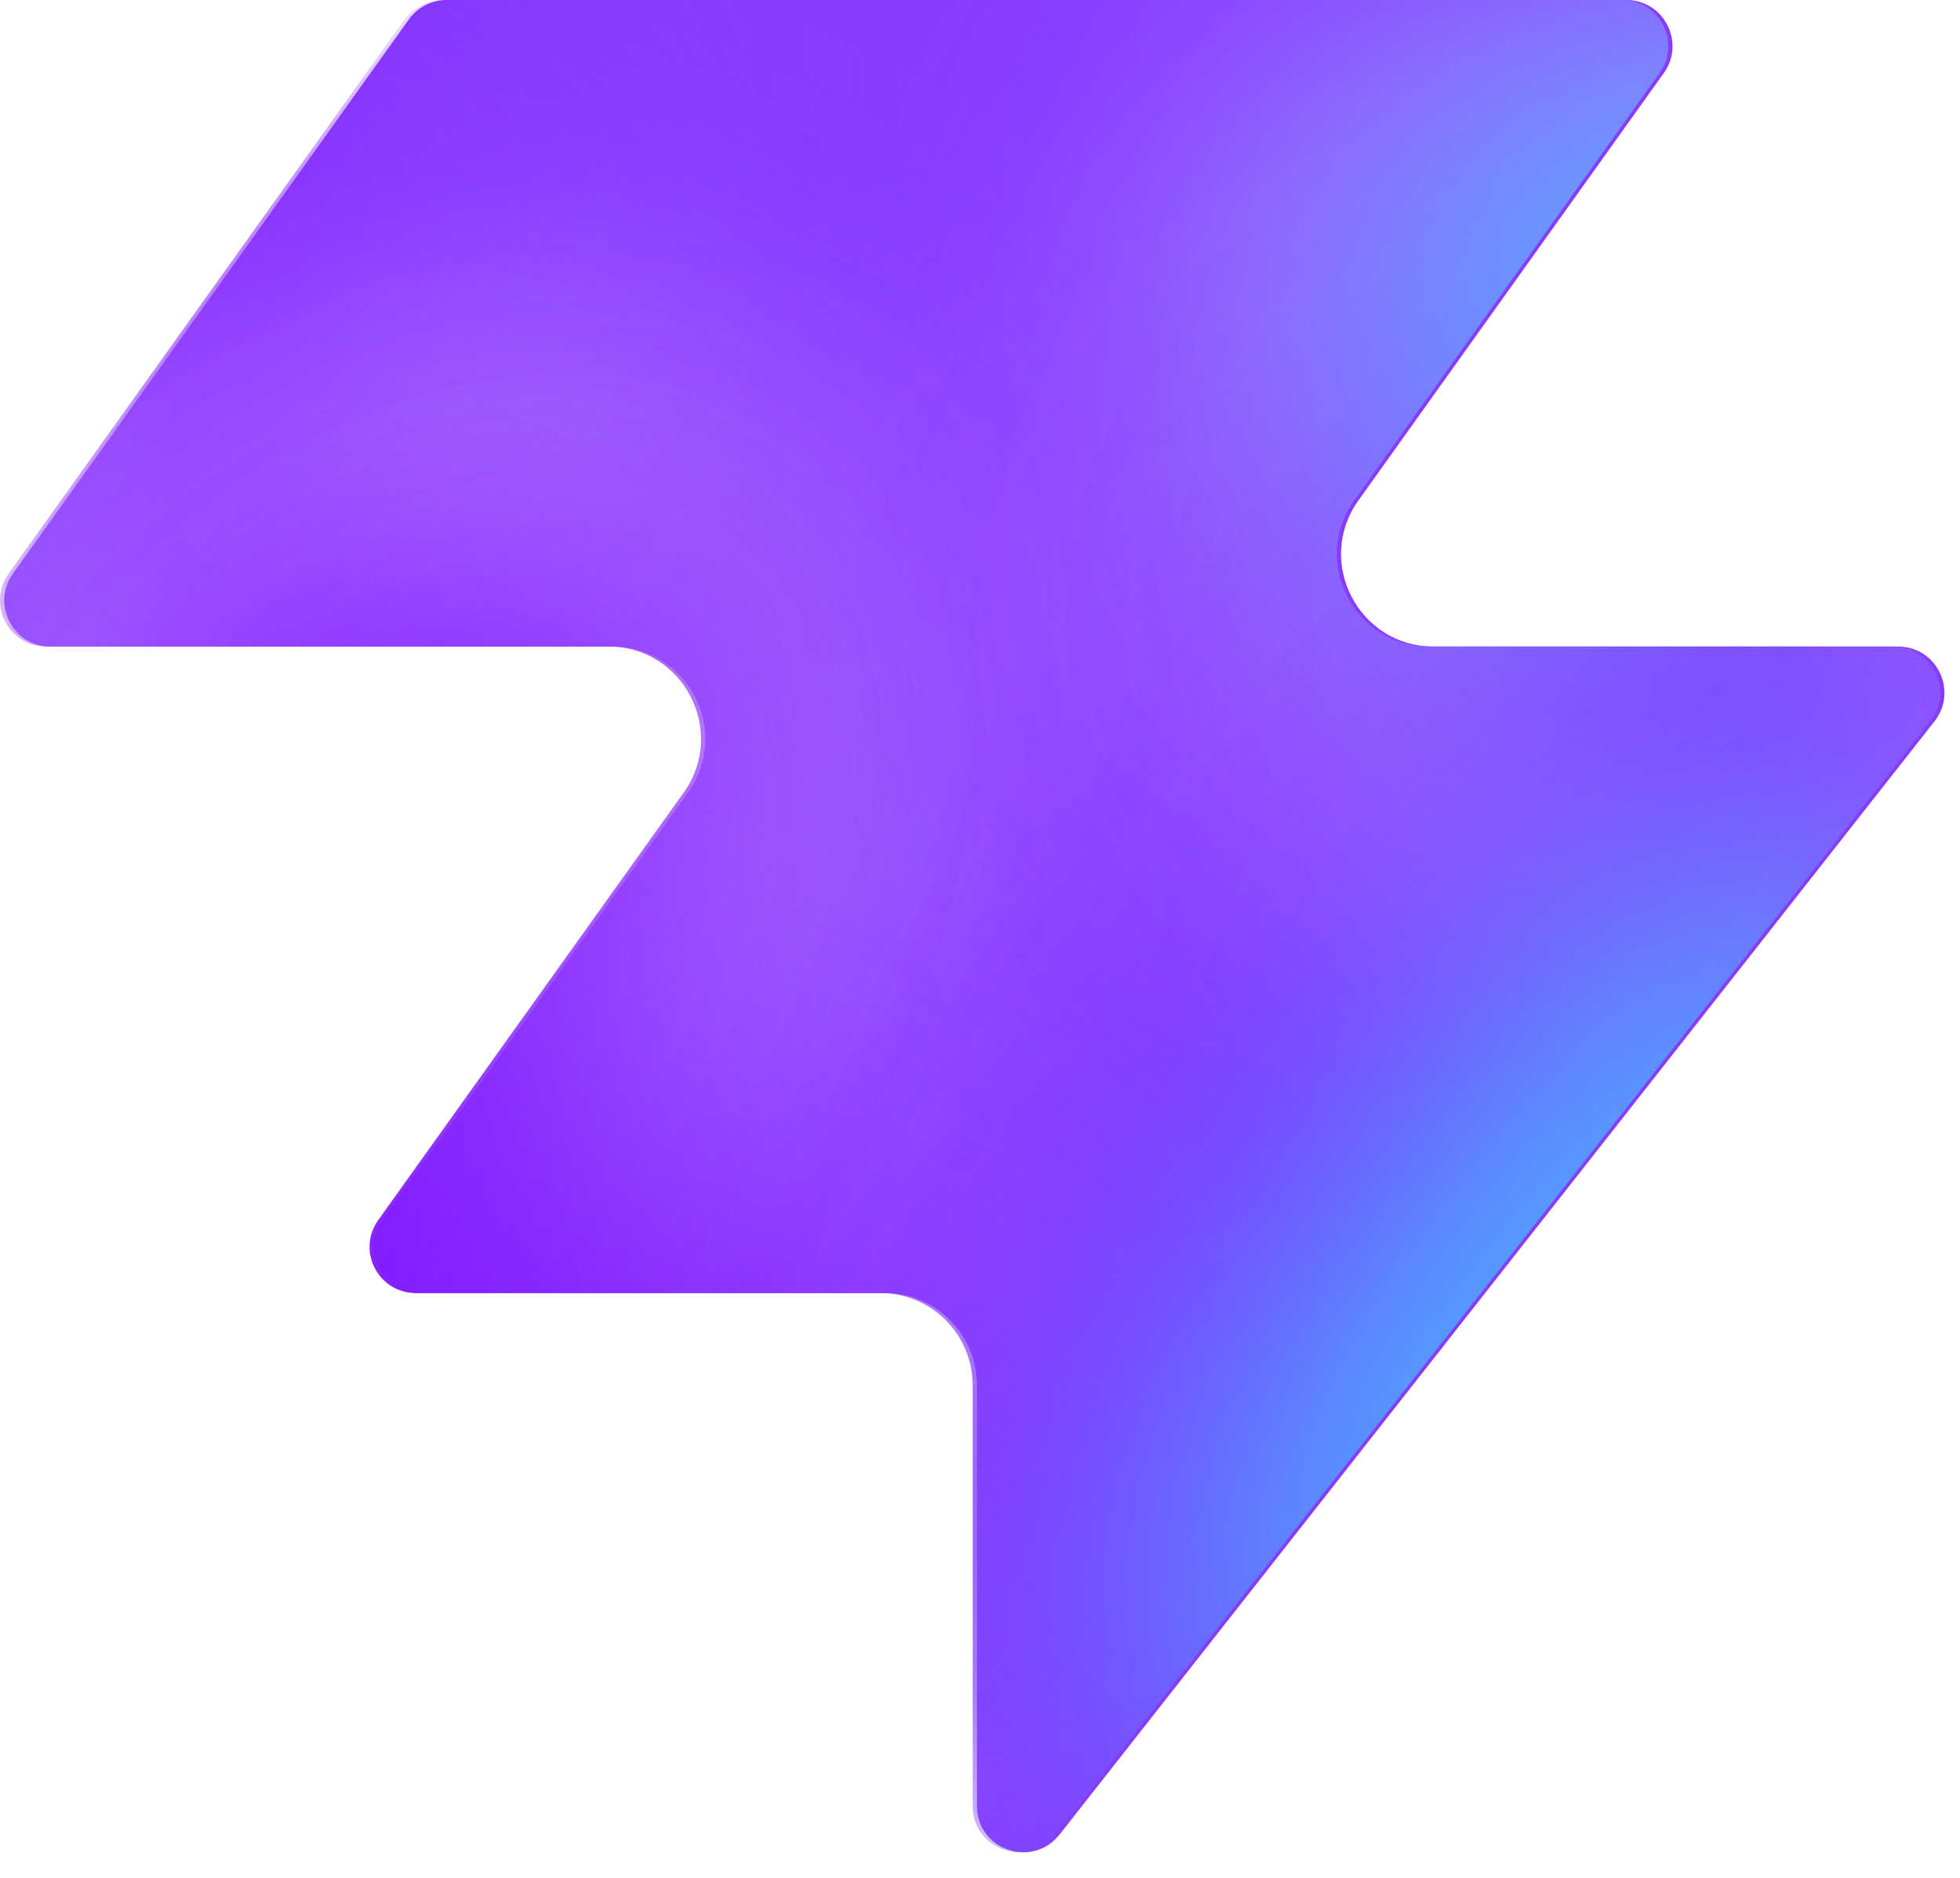
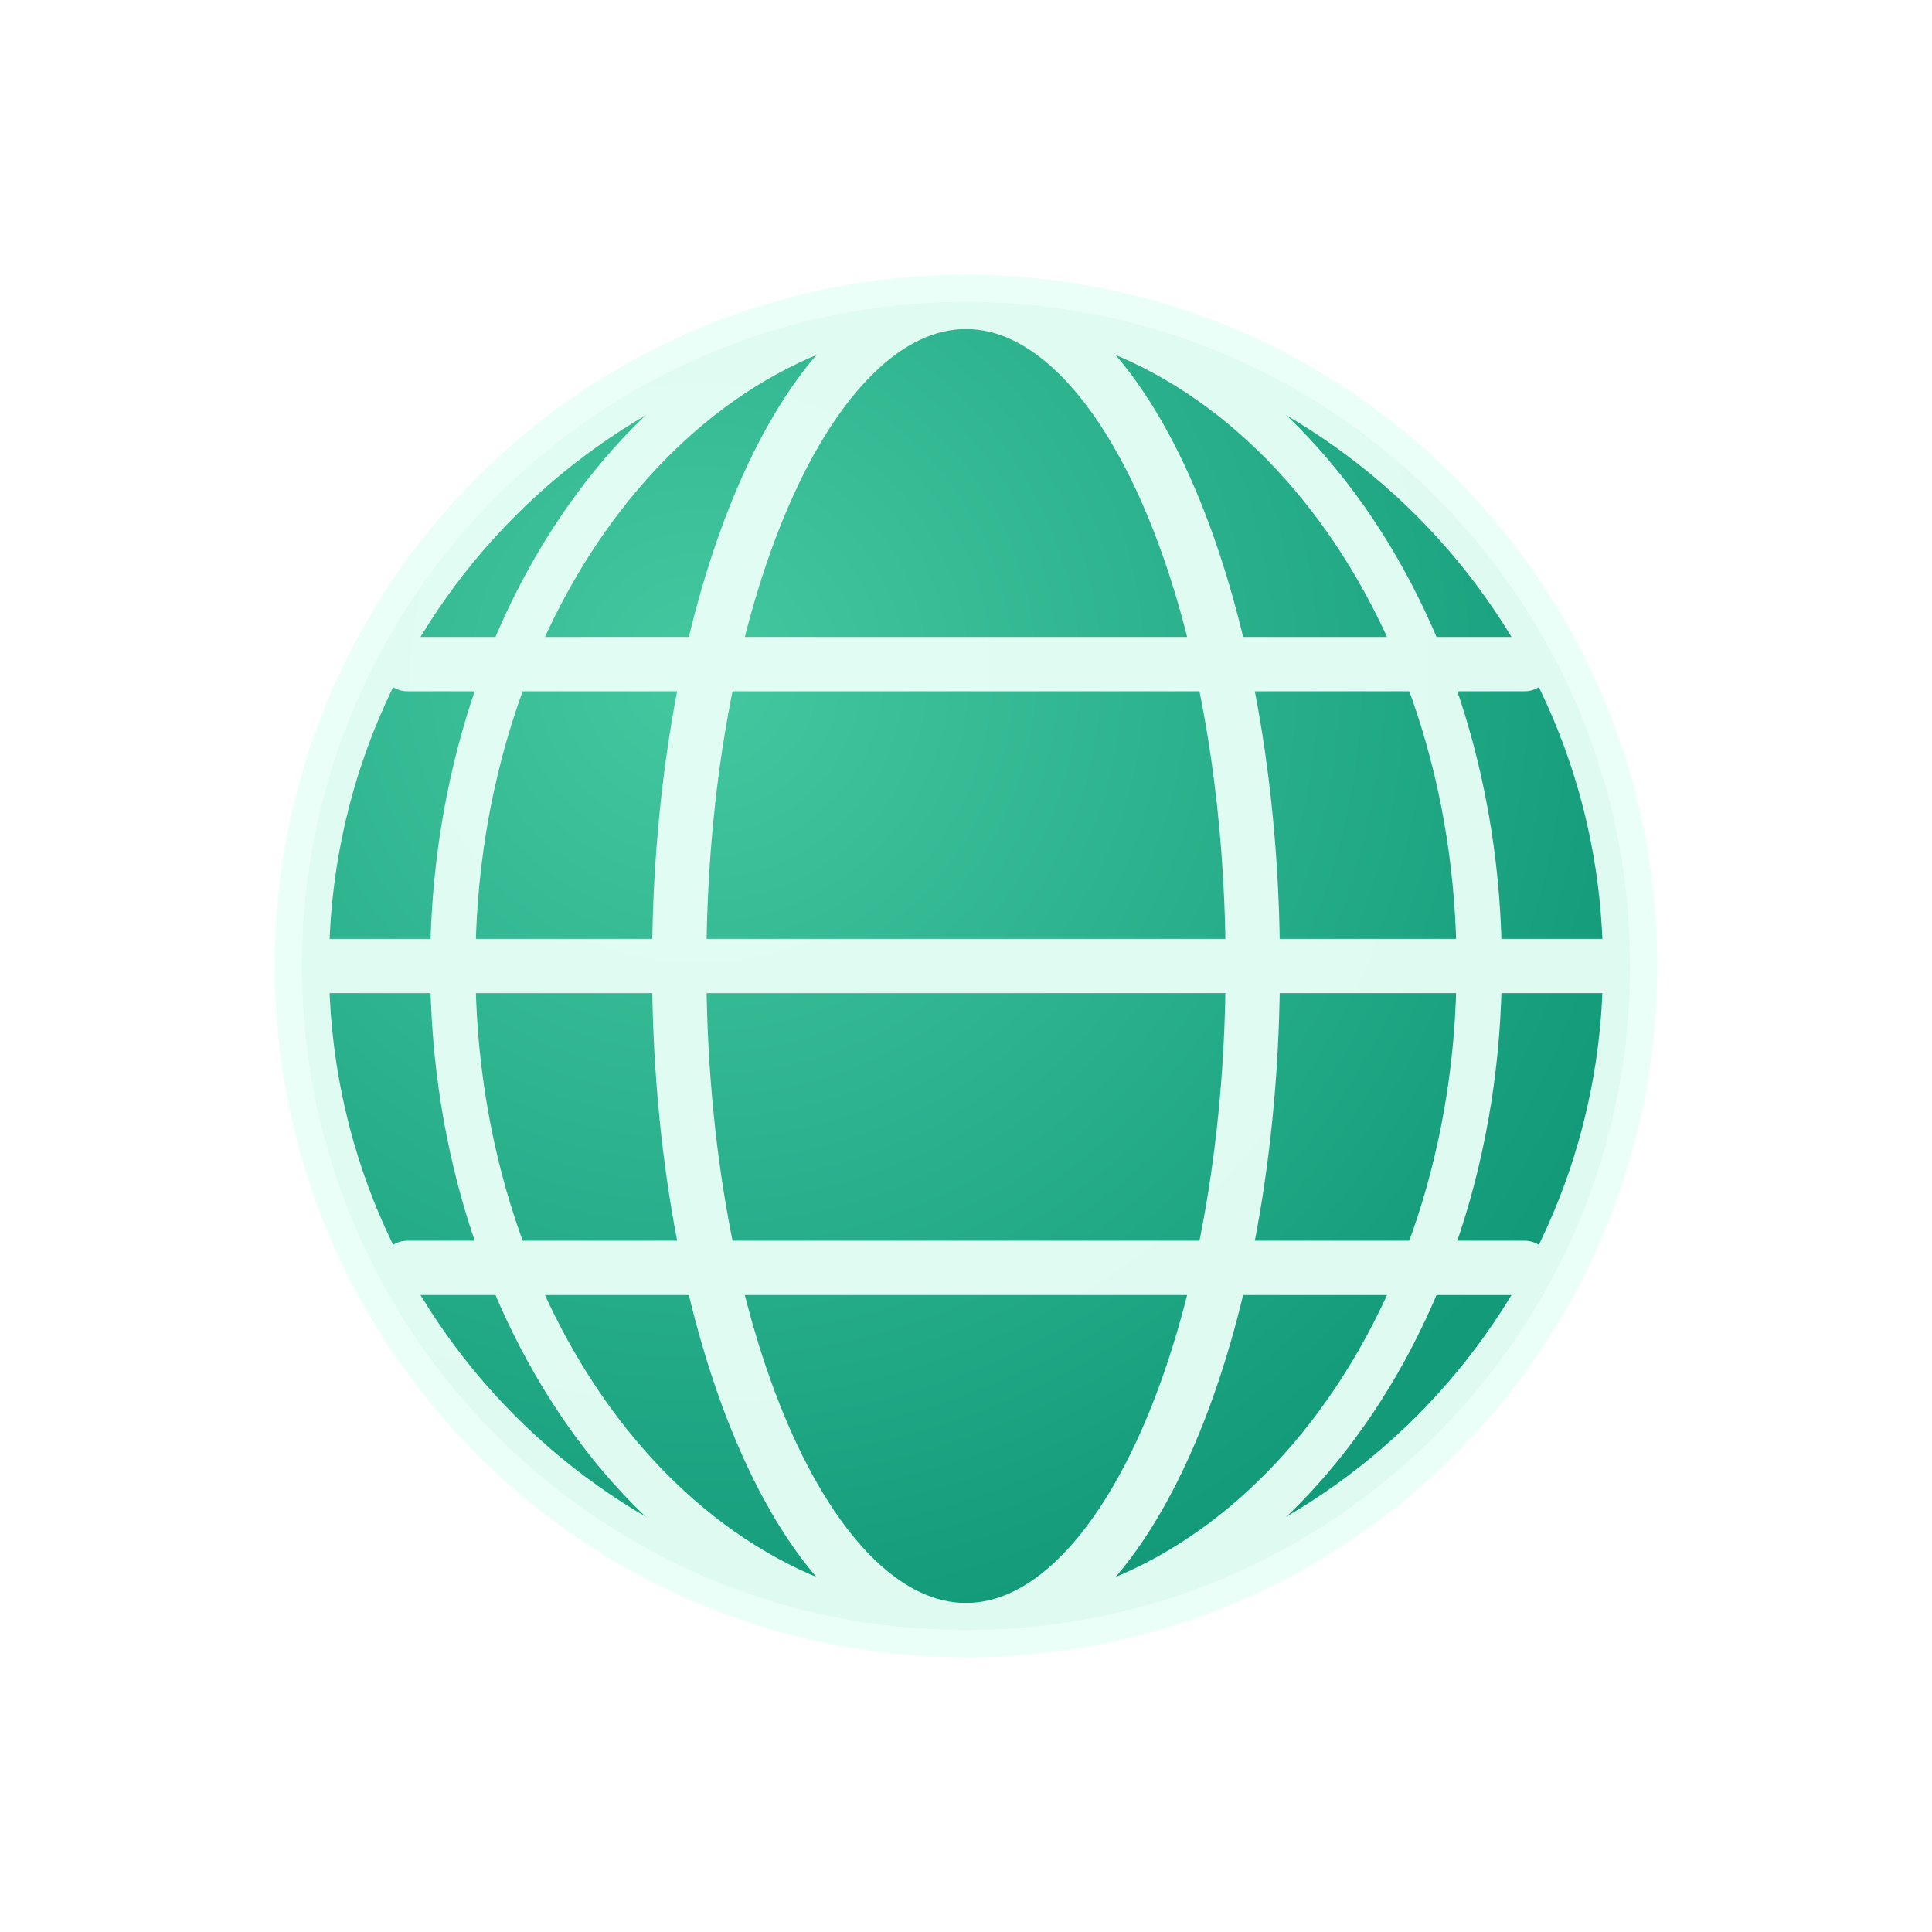
- <svg xmlns="http://www.w3.org/2000/svg" width="48" height="46" fill="none" viewBox="0 0 48 46">
-   <path fill="#863bff" d="M25.946 44.938c-.664.845-2.021.375-2.021-.698V33.937a2.26 2.26 0 0 0-2.262-2.262H10.287c-.92 0-1.456-1.04-.92-1.788l7.48-10.471c1.07-1.497 0-3.578-1.842-3.578H1.237c-.92 0-1.456-1.04-.92-1.788L10.013.474c.214-.297.556-.474.92-.474h28.894c.92 0 1.456 1.04.92 1.788l-7.48 10.471c-1.07 1.498 0 3.579 1.842 3.579h11.377c.943 0 1.473 1.088.89 1.83L25.947 44.94z" style="fill:#863bff;fill:color(display-p3 .525 .23 1);fill-opacity:1" />
-   <mask id="a" width="48" height="46" x="0" y="0" maskUnits="userSpaceOnUse" style="mask-type:alpha">
-     <path fill="#000" d="M25.842 44.938c-.664.844-2.021.375-2.021-.698V33.937a2.26 2.26 0 0 0-2.262-2.262H10.183c-.92 0-1.456-1.04-.92-1.788l7.48-10.471c1.07-1.498 0-3.579-1.842-3.579H1.133c-.92 0-1.456-1.04-.92-1.787L9.91.473c.214-.297.556-.474.92-.474h28.894c.92 0 1.456 1.04.92 1.788l-7.48 10.471c-1.07 1.498 0 3.578 1.842 3.578h11.377c.943 0 1.473 1.088.89 1.832L25.843 44.94z" style="fill:#000;fill-opacity:1" />
-   </mask>
-   <g mask="url(#a)">
-     <g filter="url(#b)">
-       <ellipse cx="5.508" cy="14.704" fill="#ede6ff" rx="5.508" ry="14.704" style="fill:#ede6ff;fill:color(display-p3 .927 .903 1);fill-opacity:1" transform="matrix(.00324 1 1 -.00324 -4.47 31.516)" />
-     </g>
-     <g filter="url(#c)">
-       <ellipse cx="10.399" cy="29.851" fill="#ede6ff" rx="10.399" ry="29.851" style="fill:#ede6ff;fill:color(display-p3 .927 .903 1);fill-opacity:1" transform="matrix(.00324 1 1 -.00324 -39.328 7.883)" />
-     </g>
-     <g filter="url(#d)">
-       <ellipse cx="5.508" cy="30.487" fill="#7e14ff" rx="5.508" ry="30.487" style="fill:#7e14ff;fill:color(display-p3 .492 .077 1);fill-opacity:1" transform="rotate(89.814 -25.913 -14.639)scale(1 -1)" />
-     </g>
-     <g filter="url(#e)">
-       <ellipse cx="5.508" cy="30.599" fill="#7e14ff" rx="5.508" ry="30.599" style="fill:#7e14ff;fill:color(display-p3 .492 .077 1);fill-opacity:1" transform="rotate(89.814 -32.644 -3.334)scale(1 -1)" />
-     </g>
-     <g filter="url(#f)">
-       <ellipse cx="5.508" cy="30.599" fill="#7e14ff" rx="5.508" ry="30.599" style="fill:#7e14ff;fill:color(display-p3 .492 .077 1);fill-opacity:1" transform="matrix(.00324 1 1 -.00324 -34.34 30.47)" />
-     </g>
-     <g filter="url(#g)">
-       <ellipse cx="14.072" cy="22.078" fill="#ede6ff" rx="14.072" ry="22.078" style="fill:#ede6ff;fill:color(display-p3 .927 .903 1);fill-opacity:1" transform="rotate(93.35 24.506 48.493)scale(-1 1)" />
-     </g>
-     <g filter="url(#h)">
-       <ellipse cx="3.47" cy="21.501" fill="#7e14ff" rx="3.47" ry="21.501" style="fill:#7e14ff;fill:color(display-p3 .492 .077 1);fill-opacity:1" transform="rotate(89.009 28.708 47.59)scale(-1 1)" />
-     </g>
-     <g filter="url(#i)">
-       <ellipse cx="3.47" cy="21.501" fill="#7e14ff" rx="3.47" ry="21.501" style="fill:#7e14ff;fill:color(display-p3 .492 .077 1);fill-opacity:1" transform="rotate(89.009 28.708 47.59)scale(-1 1)" />
-     </g>
-     <g filter="url(#j)">
-       <ellipse cx=".387" cy="8.972" fill="#7e14ff" rx="4.407" ry="29.108" style="fill:#7e14ff;fill:color(display-p3 .492 .077 1);fill-opacity:1" transform="rotate(39.51 .387 8.972)" />
-     </g>
-     <g filter="url(#k)">
-       <ellipse cx="47.523" cy="-6.092" fill="#7e14ff" rx="4.407" ry="29.108" style="fill:#7e14ff;fill:color(display-p3 .492 .077 1);fill-opacity:1" transform="rotate(37.892 47.523 -6.092)" />
-     </g>
-     <g filter="url(#l)">
-       <ellipse cx="41.412" cy="6.333" fill="#47bfff" rx="5.971" ry="9.665" style="fill:#47bfff;fill:color(display-p3 .28 .748 1);fill-opacity:1" transform="rotate(37.892 41.412 6.333)" />
-     </g>
-     <g filter="url(#m)">
-       <ellipse cx="-1.879" cy="38.332" fill="#7e14ff" rx="4.407" ry="29.108" style="fill:#7e14ff;fill:color(display-p3 .492 .077 1);fill-opacity:1" transform="rotate(37.892 -1.88 38.332)" />
-     </g>
-     <g filter="url(#n)">
-       <ellipse cx="-1.879" cy="38.332" fill="#7e14ff" rx="4.407" ry="29.108" style="fill:#7e14ff;fill:color(display-p3 .492 .077 1);fill-opacity:1" transform="rotate(37.892 -1.88 38.332)" />
-     </g>
-     <g filter="url(#o)">
-       <ellipse cx="35.651" cy="29.907" fill="#7e14ff" rx="4.407" ry="29.108" style="fill:#7e14ff;fill:color(display-p3 .492 .077 1);fill-opacity:1" transform="rotate(37.892 35.651 29.907)" />
-     </g>
-     <g filter="url(#p)">
-       <ellipse cx="38.418" cy="32.4" fill="#47bfff" rx="5.971" ry="15.297" style="fill:#47bfff;fill:color(display-p3 .28 .748 1);fill-opacity:1" transform="rotate(37.892 38.418 32.4)" />
-     </g>
+ <svg xmlns="http://www.w3.org/2000/svg" viewBox="0 0 64 64" role="img" aria-label="Green globe icon">
+   <defs>
+     <radialGradient id="g" cx="30%" cy="28%" r="75%">
+       <stop offset="0%" stop-color="#44c8a0" />
+       <stop offset="100%" stop-color="#129a79" />
+     </radialGradient>
+   </defs>
+   <circle cx="32" cy="32" r="22" fill="url(#g)" />
+   <g fill="none" stroke="#e9fff7" stroke-linecap="round" opacity="0.95">
+     <circle cx="32" cy="32" r="22" stroke-width="1.8" />
+     <path d="M10 32h44M13.5 22h37M13.5 42h37" stroke-width="1.8" />
+     <ellipse cx="32" cy="32" rx="9.5" ry="22" stroke-width="1.8" />
+     <ellipse cx="32" cy="32" rx="17" ry="22" stroke-width="1.5" />
  </g>
-   <defs>
-     <filter id="b" width="60.045" height="41.654" x="-19.77" y="16.149" color-interpolation-filters="sRGB" filterUnits="userSpaceOnUse">
-       <feFlood flood-opacity="0" result="BackgroundImageFix" />
-       <feBlend in="SourceGraphic" in2="BackgroundImageFix" result="shape" />
-       <feGaussianBlur result="effect1_foregroundBlur_2002_17158" stdDeviation="7.659" />
-     </filter>
-     <filter id="c" width="90.34" height="51.437" x="-54.613" y="-7.533" color-interpolation-filters="sRGB" filterUnits="userSpaceOnUse">
-       <feFlood flood-opacity="0" result="BackgroundImageFix" />
-       <feBlend in="SourceGraphic" in2="BackgroundImageFix" result="shape" />
-       <feGaussianBlur result="effect1_foregroundBlur_2002_17158" stdDeviation="7.659" />
-     </filter>
-     <filter id="d" width="79.355" height="29.4" x="-49.64" y="2.03" color-interpolation-filters="sRGB" filterUnits="userSpaceOnUse">
-       <feFlood flood-opacity="0" result="BackgroundImageFix" />
-       <feBlend in="SourceGraphic" in2="BackgroundImageFix" result="shape" />
-       <feGaussianBlur result="effect1_foregroundBlur_2002_17158" stdDeviation="4.596" />
-     </filter>
-     <filter id="e" width="79.579" height="29.4" x="-45.045" y="20.029" color-interpolation-filters="sRGB" filterUnits="userSpaceOnUse">
-       <feFlood flood-opacity="0" result="BackgroundImageFix" />
-       <feBlend in="SourceGraphic" in2="BackgroundImageFix" result="shape" />
-       <feGaussianBlur result="effect1_foregroundBlur_2002_17158" stdDeviation="4.596" />
-     </filter>
-     <filter id="f" width="79.579" height="29.4" x="-43.513" y="21.178" color-interpolation-filters="sRGB" filterUnits="userSpaceOnUse">
-       <feFlood flood-opacity="0" result="BackgroundImageFix" />
-       <feBlend in="SourceGraphic" in2="BackgroundImageFix" result="shape" />
-       <feGaussianBlur result="effect1_foregroundBlur_2002_17158" stdDeviation="4.596" />
-     </filter>
-     <filter id="g" width="74.749" height="58.852" x="15.756" y="-17.901" color-interpolation-filters="sRGB" filterUnits="userSpaceOnUse">
-       <feFlood flood-opacity="0" result="BackgroundImageFix" />
-       <feBlend in="SourceGraphic" in2="BackgroundImageFix" result="shape" />
-       <feGaussianBlur result="effect1_foregroundBlur_2002_17158" stdDeviation="7.659" />
-     </filter>
-     <filter id="h" width="61.377" height="25.362" x="23.548" y="2.284" color-interpolation-filters="sRGB" filterUnits="userSpaceOnUse">
-       <feFlood flood-opacity="0" result="BackgroundImageFix" />
-       <feBlend in="SourceGraphic" in2="BackgroundImageFix" result="shape" />
-       <feGaussianBlur result="effect1_foregroundBlur_2002_17158" stdDeviation="4.596" />
-     </filter>
-     <filter id="i" width="61.377" height="25.362" x="23.548" y="2.284" color-interpolation-filters="sRGB" filterUnits="userSpaceOnUse">
-       <feFlood flood-opacity="0" result="BackgroundImageFix" />
-       <feBlend in="SourceGraphic" in2="BackgroundImageFix" result="shape" />
-       <feGaussianBlur result="effect1_foregroundBlur_2002_17158" stdDeviation="4.596" />
-     </filter>
-     <filter id="j" width="56.045" height="63.649" x="-27.636" y="-22.853" color-interpolation-filters="sRGB" filterUnits="userSpaceOnUse">
-       <feFlood flood-opacity="0" result="BackgroundImageFix" />
-       <feBlend in="SourceGraphic" in2="BackgroundImageFix" result="shape" />
-       <feGaussianBlur result="effect1_foregroundBlur_2002_17158" stdDeviation="4.596" />
-     </filter>
-     <filter id="k" width="54.814" height="64.646" x="20.116" y="-38.415" color-interpolation-filters="sRGB" filterUnits="userSpaceOnUse">
-       <feFlood flood-opacity="0" result="BackgroundImageFix" />
-       <feBlend in="SourceGraphic" in2="BackgroundImageFix" result="shape" />
-       <feGaussianBlur result="effect1_foregroundBlur_2002_17158" stdDeviation="4.596" />
-     </filter>
-     <filter id="l" width="33.541" height="35.313" x="24.641" y="-11.323" color-interpolation-filters="sRGB" filterUnits="userSpaceOnUse">
-       <feFlood flood-opacity="0" result="BackgroundImageFix" />
-       <feBlend in="SourceGraphic" in2="BackgroundImageFix" result="shape" />
-       <feGaussianBlur result="effect1_foregroundBlur_2002_17158" stdDeviation="4.596" />
-     </filter>
-     <filter id="m" width="54.814" height="64.646" x="-29.286" y="6.009" color-interpolation-filters="sRGB" filterUnits="userSpaceOnUse">
-       <feFlood flood-opacity="0" result="BackgroundImageFix" />
-       <feBlend in="SourceGraphic" in2="BackgroundImageFix" result="shape" />
-       <feGaussianBlur result="effect1_foregroundBlur_2002_17158" stdDeviation="4.596" />
-     </filter>
-     <filter id="n" width="54.814" height="64.646" x="-29.286" y="6.009" color-interpolation-filters="sRGB" filterUnits="userSpaceOnUse">
-       <feFlood flood-opacity="0" result="BackgroundImageFix" />
-       <feBlend in="SourceGraphic" in2="BackgroundImageFix" result="shape" />
-       <feGaussianBlur result="effect1_foregroundBlur_2002_17158" stdDeviation="4.596" />
-     </filter>
-     <filter id="o" width="54.814" height="64.646" x="8.244" y="-2.416" color-interpolation-filters="sRGB" filterUnits="userSpaceOnUse">
-       <feFlood flood-opacity="0" result="BackgroundImageFix" />
-       <feBlend in="SourceGraphic" in2="BackgroundImageFix" result="shape" />
-       <feGaussianBlur result="effect1_foregroundBlur_2002_17158" stdDeviation="4.596" />
-     </filter>
-     <filter id="p" width="39.409" height="43.623" x="18.713" y="10.588" color-interpolation-filters="sRGB" filterUnits="userSpaceOnUse">
-       <feFlood flood-opacity="0" result="BackgroundImageFix" />
-       <feBlend in="SourceGraphic" in2="BackgroundImageFix" result="shape" />
-       <feGaussianBlur result="effect1_foregroundBlur_2002_17158" stdDeviation="4.596" />
-     </filter>
-   </defs>
</svg>
